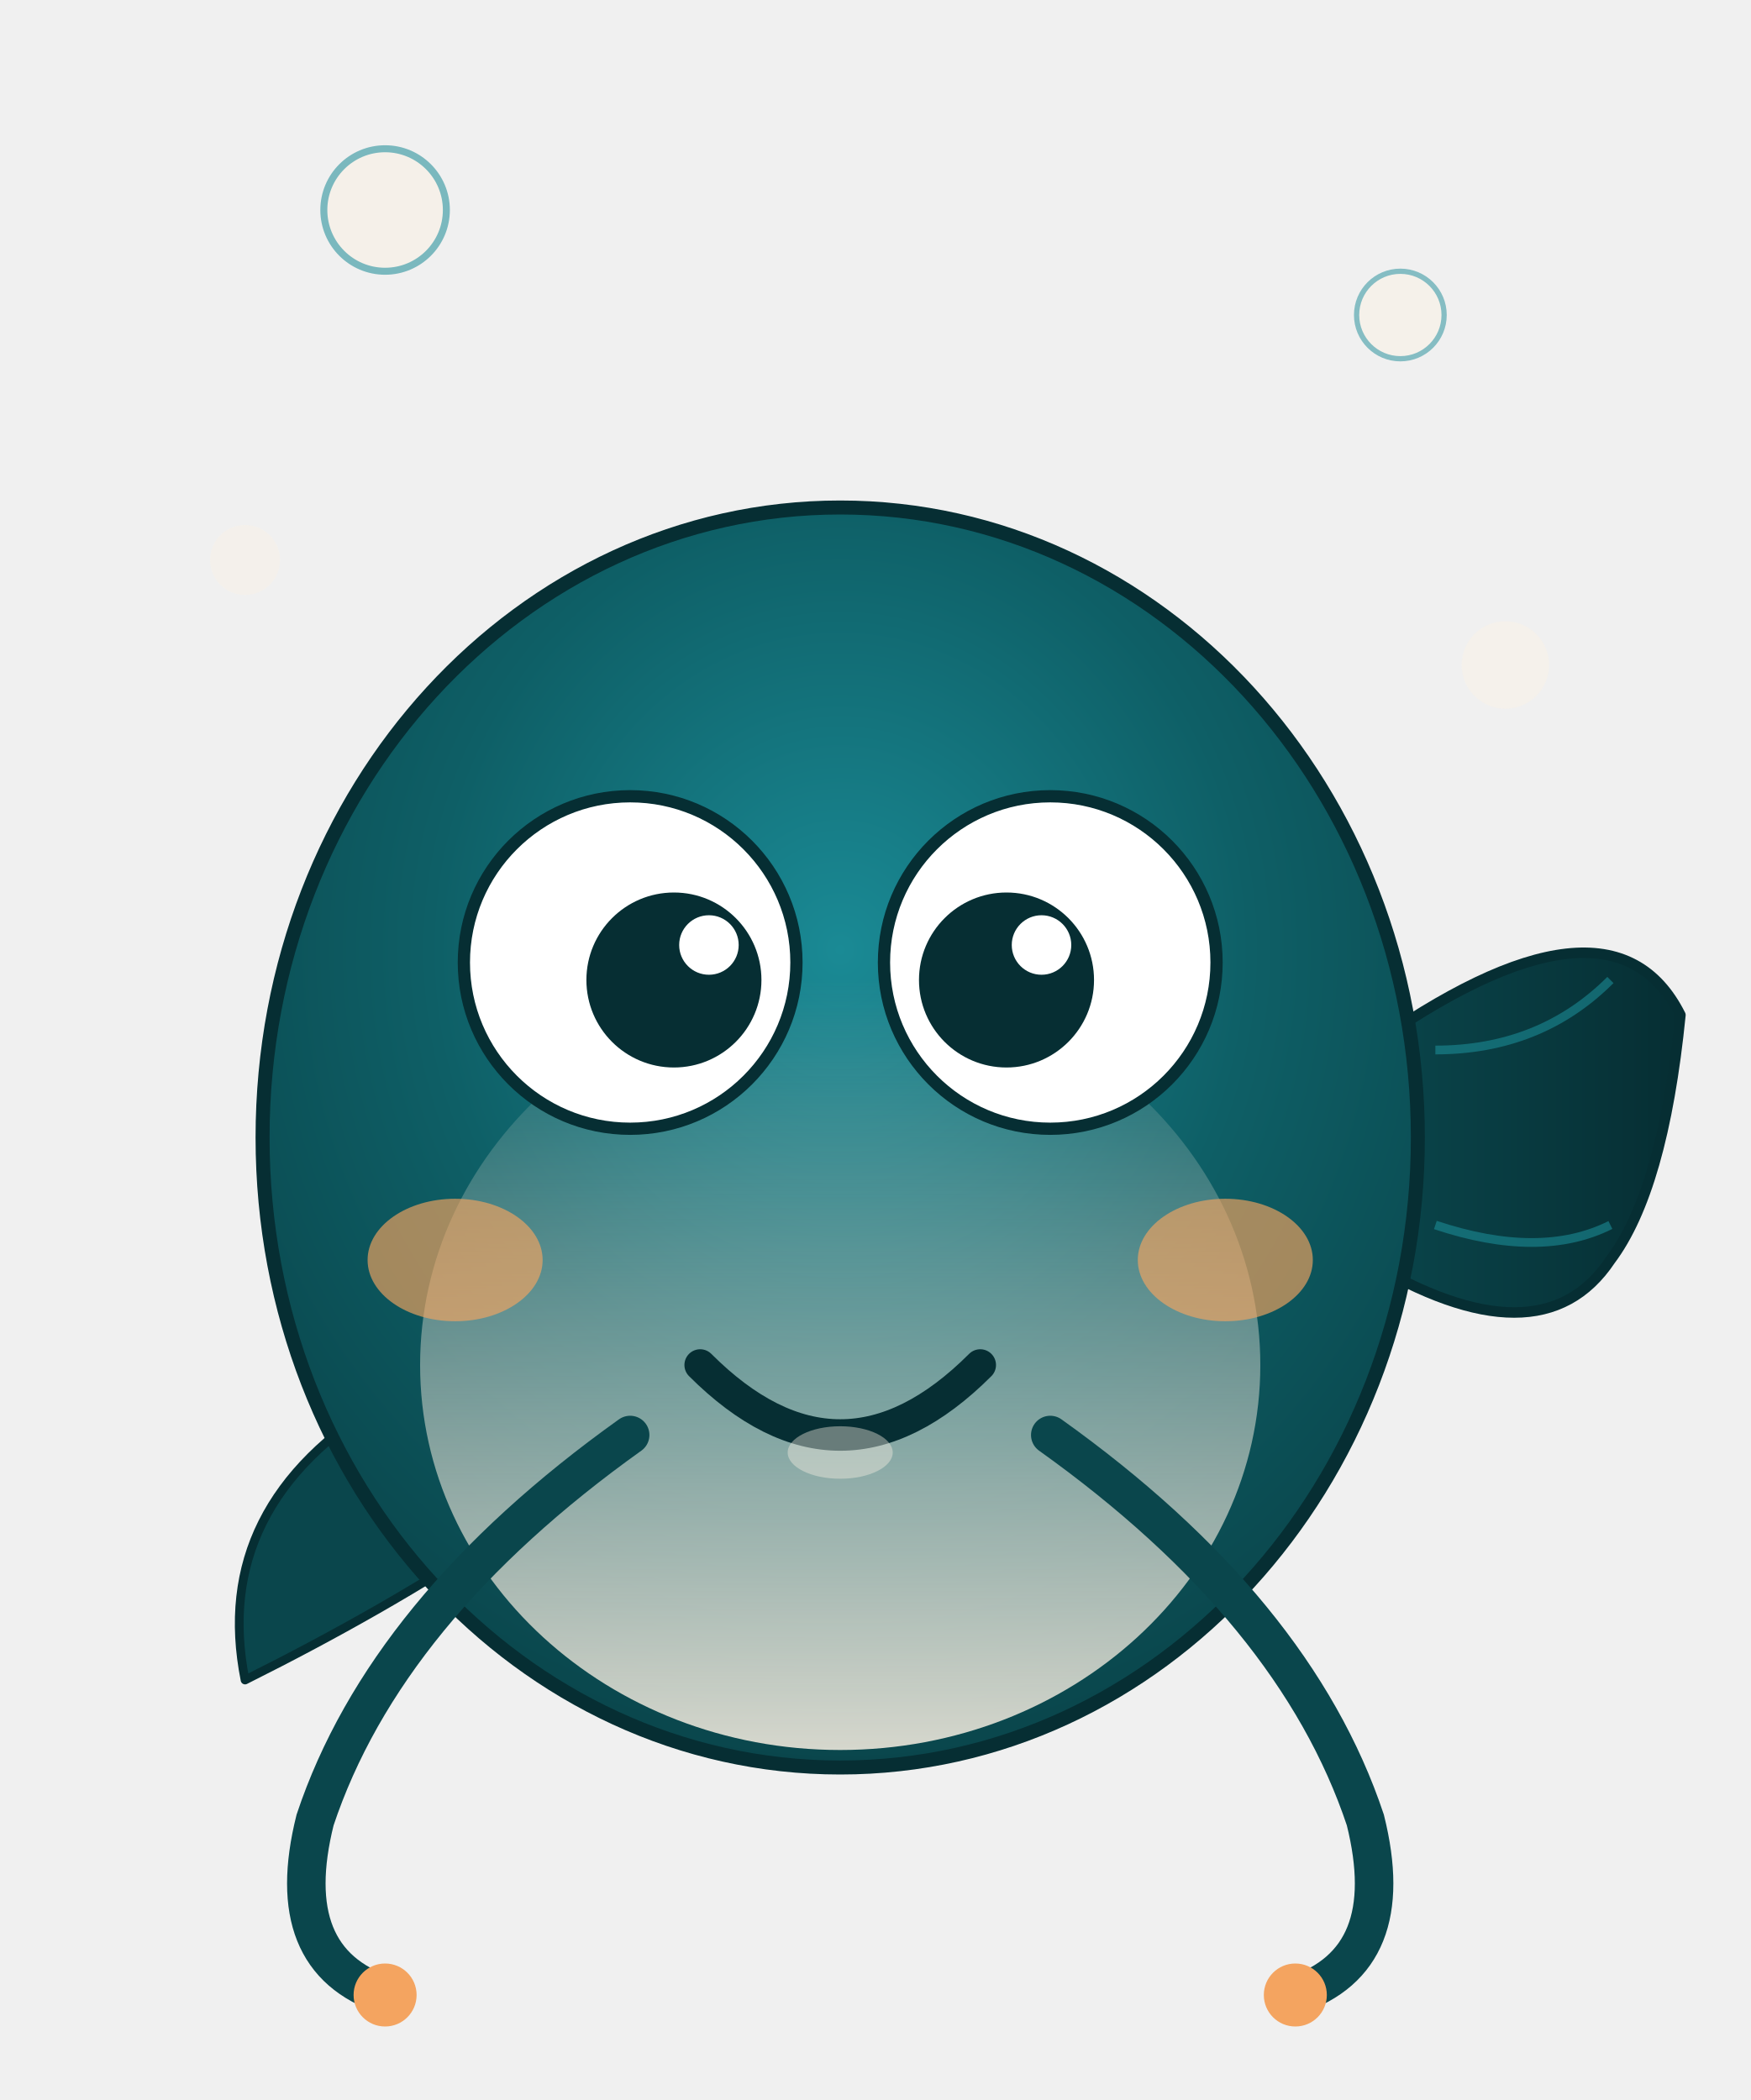
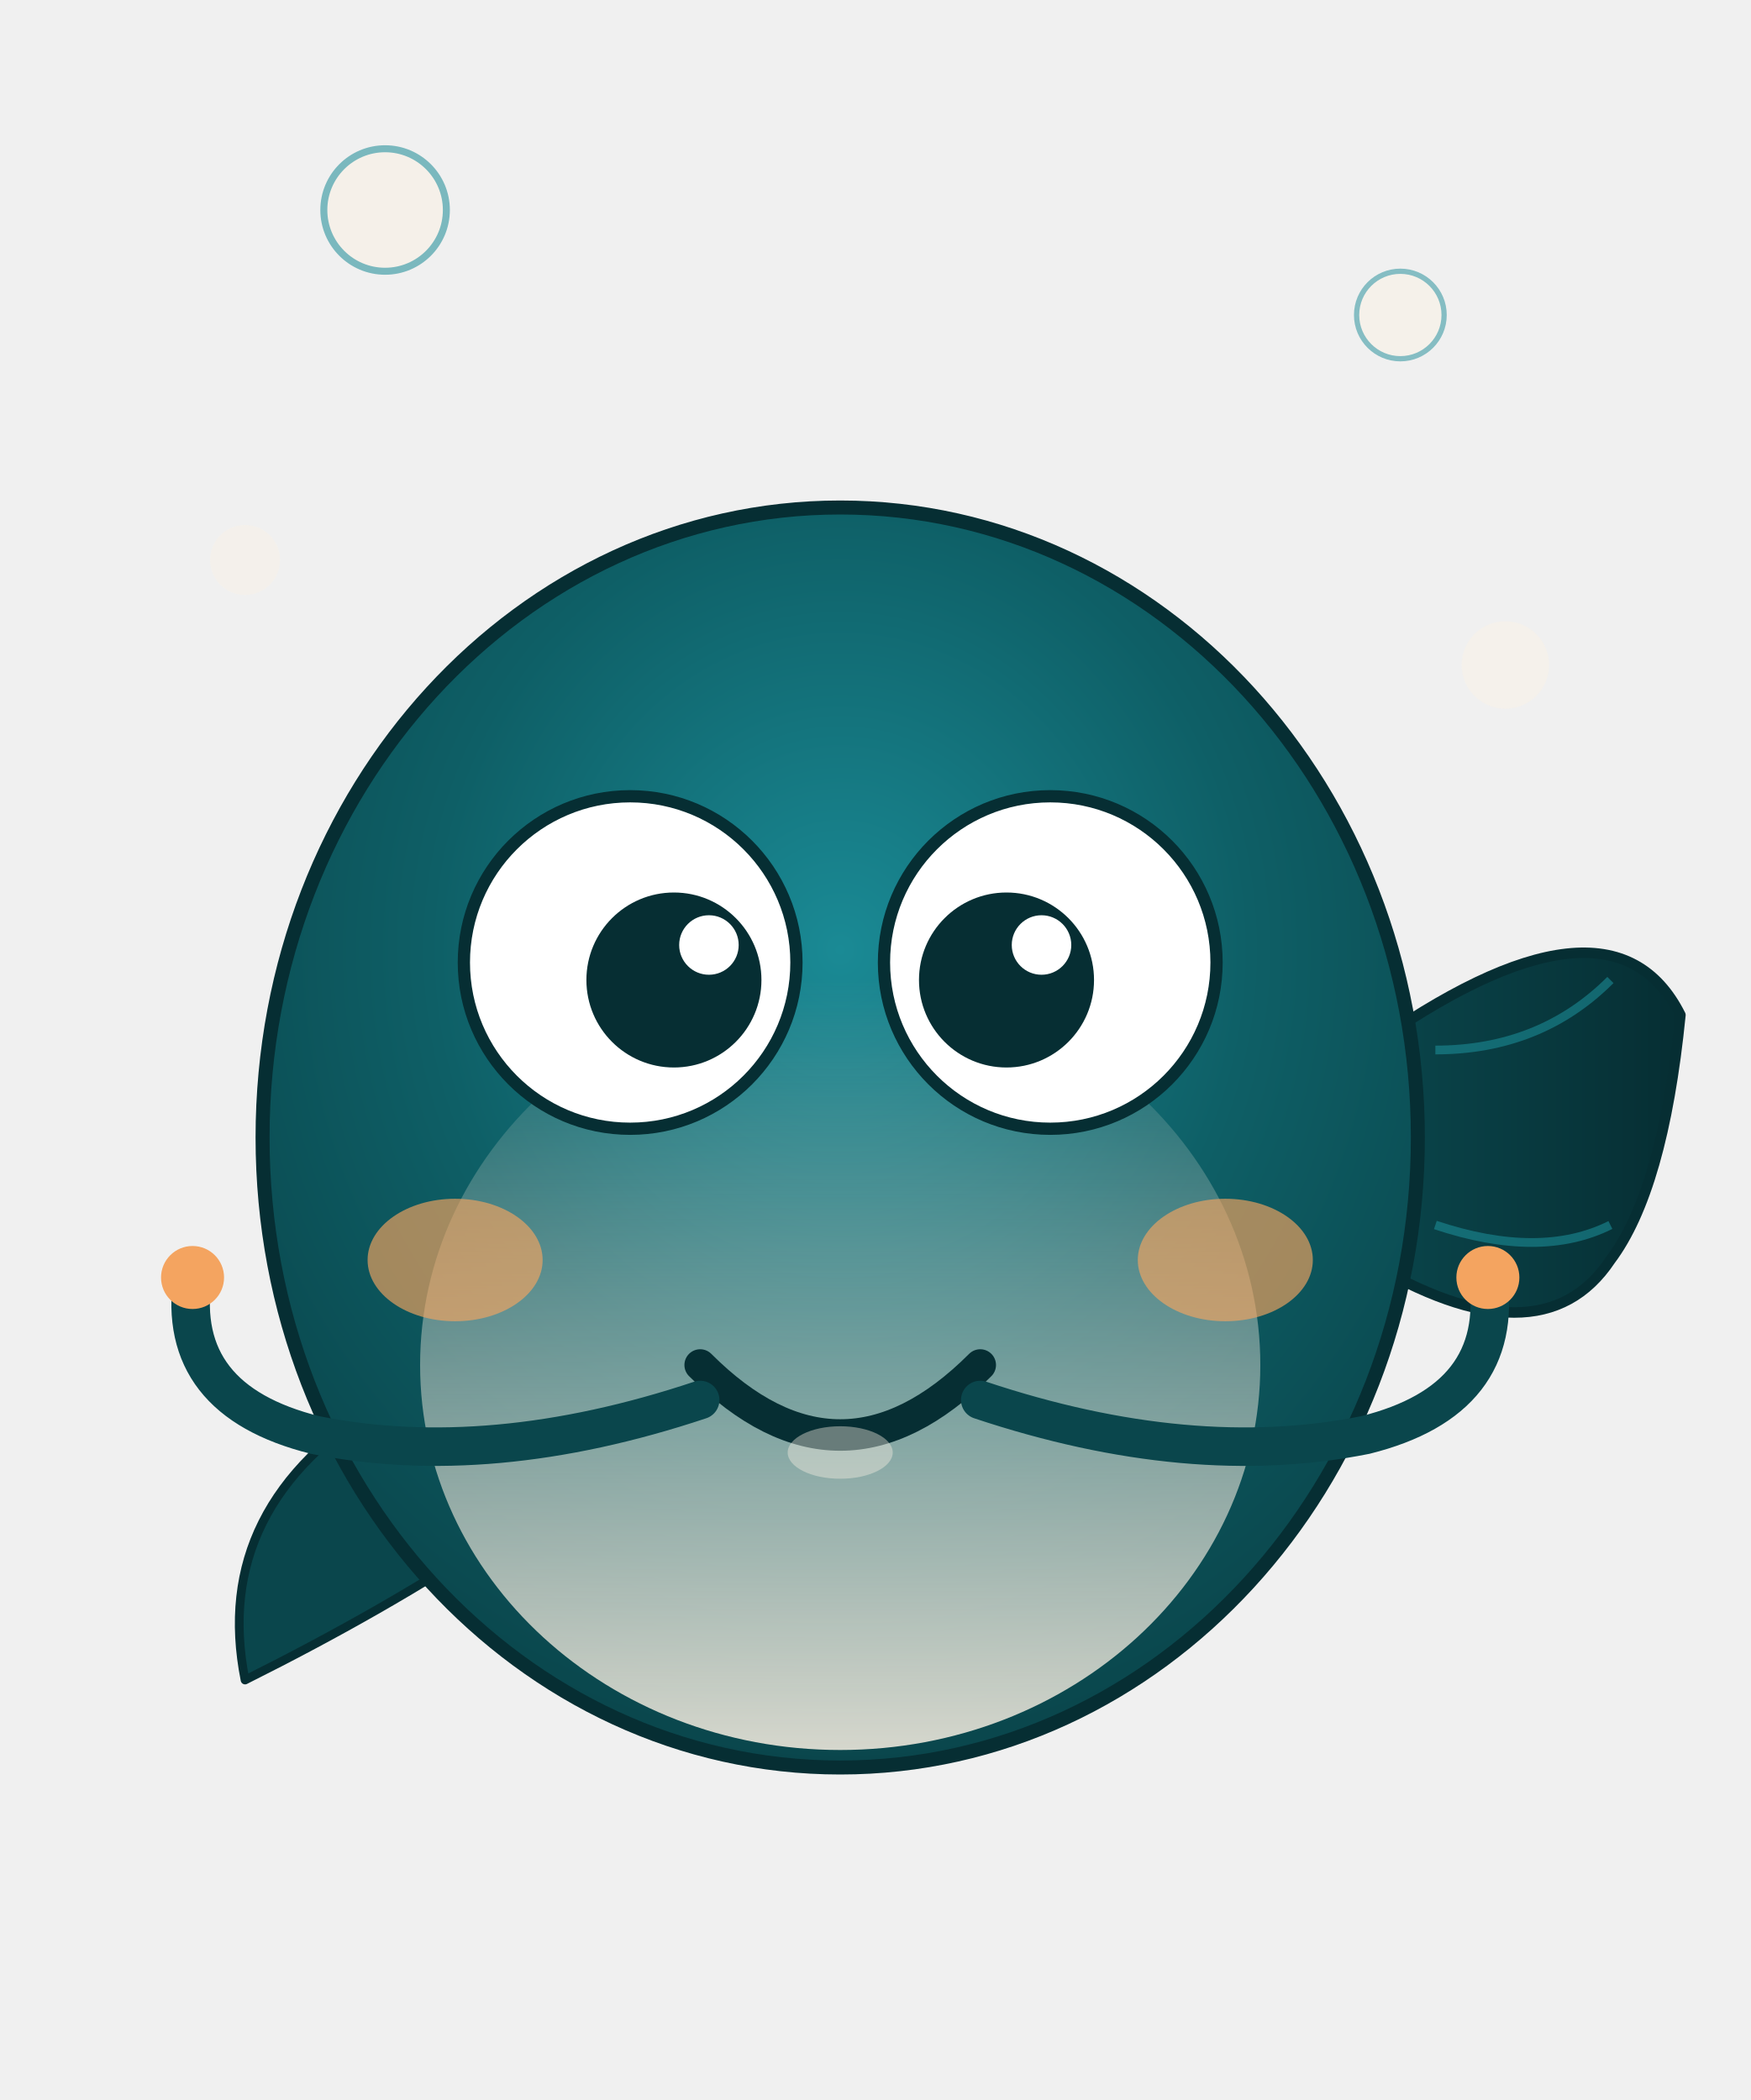
<svg xmlns="http://www.w3.org/2000/svg" viewBox="0 0 100 120" width="100" height="120">
  <defs>
    <radialGradient id="petBodyGrad" cx="50%" cy="35%" r="65%">
      <stop offset="0%" stop-color="#1A8A95" />
      <stop offset="55%" stop-color="#0E5F66" />
      <stop offset="100%" stop-color="#0A464C" />
    </radialGradient>
    <linearGradient id="petBellyGrad" x1="0%" y1="0%" x2="0%" y2="100%">
      <stop offset="0%" stop-color="#FAF1E4" stop-opacity="0" />
      <stop offset="100%" stop-color="#FAF1E4" stop-opacity="0.85" />
    </linearGradient>
    <linearGradient id="petTailGrad" x1="0%" y1="0%" x2="100%" y2="0%">
      <stop offset="0%" stop-color="#0A464C" />
      <stop offset="100%" stop-color="#062E33" />
    </linearGradient>
  </defs>
  <circle cx="22" cy="12" r="3.5" fill="#FAF1E4" opacity="0.55" stroke="#1A8A95" stroke-width="0.4" />
  <circle cx="80" cy="18" r="2.5" fill="#FAF1E4" opacity="0.5" stroke="#1A8A95" stroke-width="0.3" />
  <circle cx="14" cy="32" r="2" fill="#FAF1E4" opacity="0.4" />
  <circle cx="86" cy="38" r="2.5" fill="#FAF1E4" opacity="0.45" />
  <path d="M 78 60            Q 92 50 96 58            Q 95 68 92 72            Q 88 78 78 72 Z" fill="url(#petTailGrad)" stroke="#062E33" stroke-width="0.6" stroke-linejoin="round" />
  <path d="M 82 60 Q 88 60 92 56" fill="none" stroke="#1A8A95" stroke-width="0.5" opacity="0.6" />
  <path d="M 82 70 Q 88 72 92 70" fill="none" stroke="#1A8A95" stroke-width="0.5" opacity="0.6" />
  <path d="M 22 80            Q 12 86 14 96            Q 22 92 28 88 Z" fill="#0A464C" stroke="#062E33" stroke-width="0.5" stroke-linejoin="round" />
  <ellipse cx="48" cy="65" rx="33" ry="36" fill="url(#petBodyGrad)" stroke="#062E33" stroke-width="0.8" />
  <ellipse cx="48" cy="78" rx="24" ry="22" fill="url(#petBellyGrad)" />
  <circle cx="36" cy="55" r="9.5" fill="#FFFFFF" stroke="#062E33" stroke-width="0.7" />
  <circle cx="38.5" cy="56" r="5" fill="#062E33" />
  <circle cx="40.5" cy="54" r="1.7" fill="#FFFFFF" />
  <circle cx="60" cy="55" r="9.5" fill="#FFFFFF" stroke="#062E33" stroke-width="0.7" />
  <circle cx="57.5" cy="56" r="5" fill="#062E33" />
  <circle cx="59.5" cy="54" r="1.7" fill="#FFFFFF" />
  <path d="M 40 78 Q 48 86 56 78" fill="none" stroke="#062E33" stroke-width="1.8" stroke-linecap="round" />
  <ellipse cx="48" cy="83" rx="3" ry="1.5" fill="#FAF1E4" opacity="0.4" />
  <ellipse cx="26" cy="72" rx="5" ry="3.5" fill="#F4A460" opacity="0.65" />
  <ellipse cx="70" cy="72" rx="5" ry="3.5" fill="#F4A460" opacity="0.65" />
-   <path d="M 36 82            Q 22 92 18 104            Q 16 112 22 114" fill="none" stroke="#0A464C" stroke-width="2.2" stroke-linecap="round" />
-   <circle cx="22" cy="114" r="1.8" fill="#F4A460" />
-   <path d="M 60 82            Q 74 92 78 104            Q 80 112 74 114" fill="none" stroke="#0A464C" stroke-width="2.2" stroke-linecap="round" />
-   <circle cx="74" cy="114" r="1.8" fill="#F4A460" />
+   <path d="M 40 80            Q 28 84 18 82            Q 10 80 11 73" fill="none" stroke="#0A464C" stroke-width="2.2" stroke-linecap="round" />
+   <circle cx="11" cy="73" r="1.8" fill="#F4A460" />
+   <path d="M 56 80            Q 68 84 78 82            Q 86 80 85 73" fill="none" stroke="#0A464C" stroke-width="2.2" stroke-linecap="round" />
+   <circle cx="85" cy="73" r="1.8" fill="#F4A460" />
</svg>
